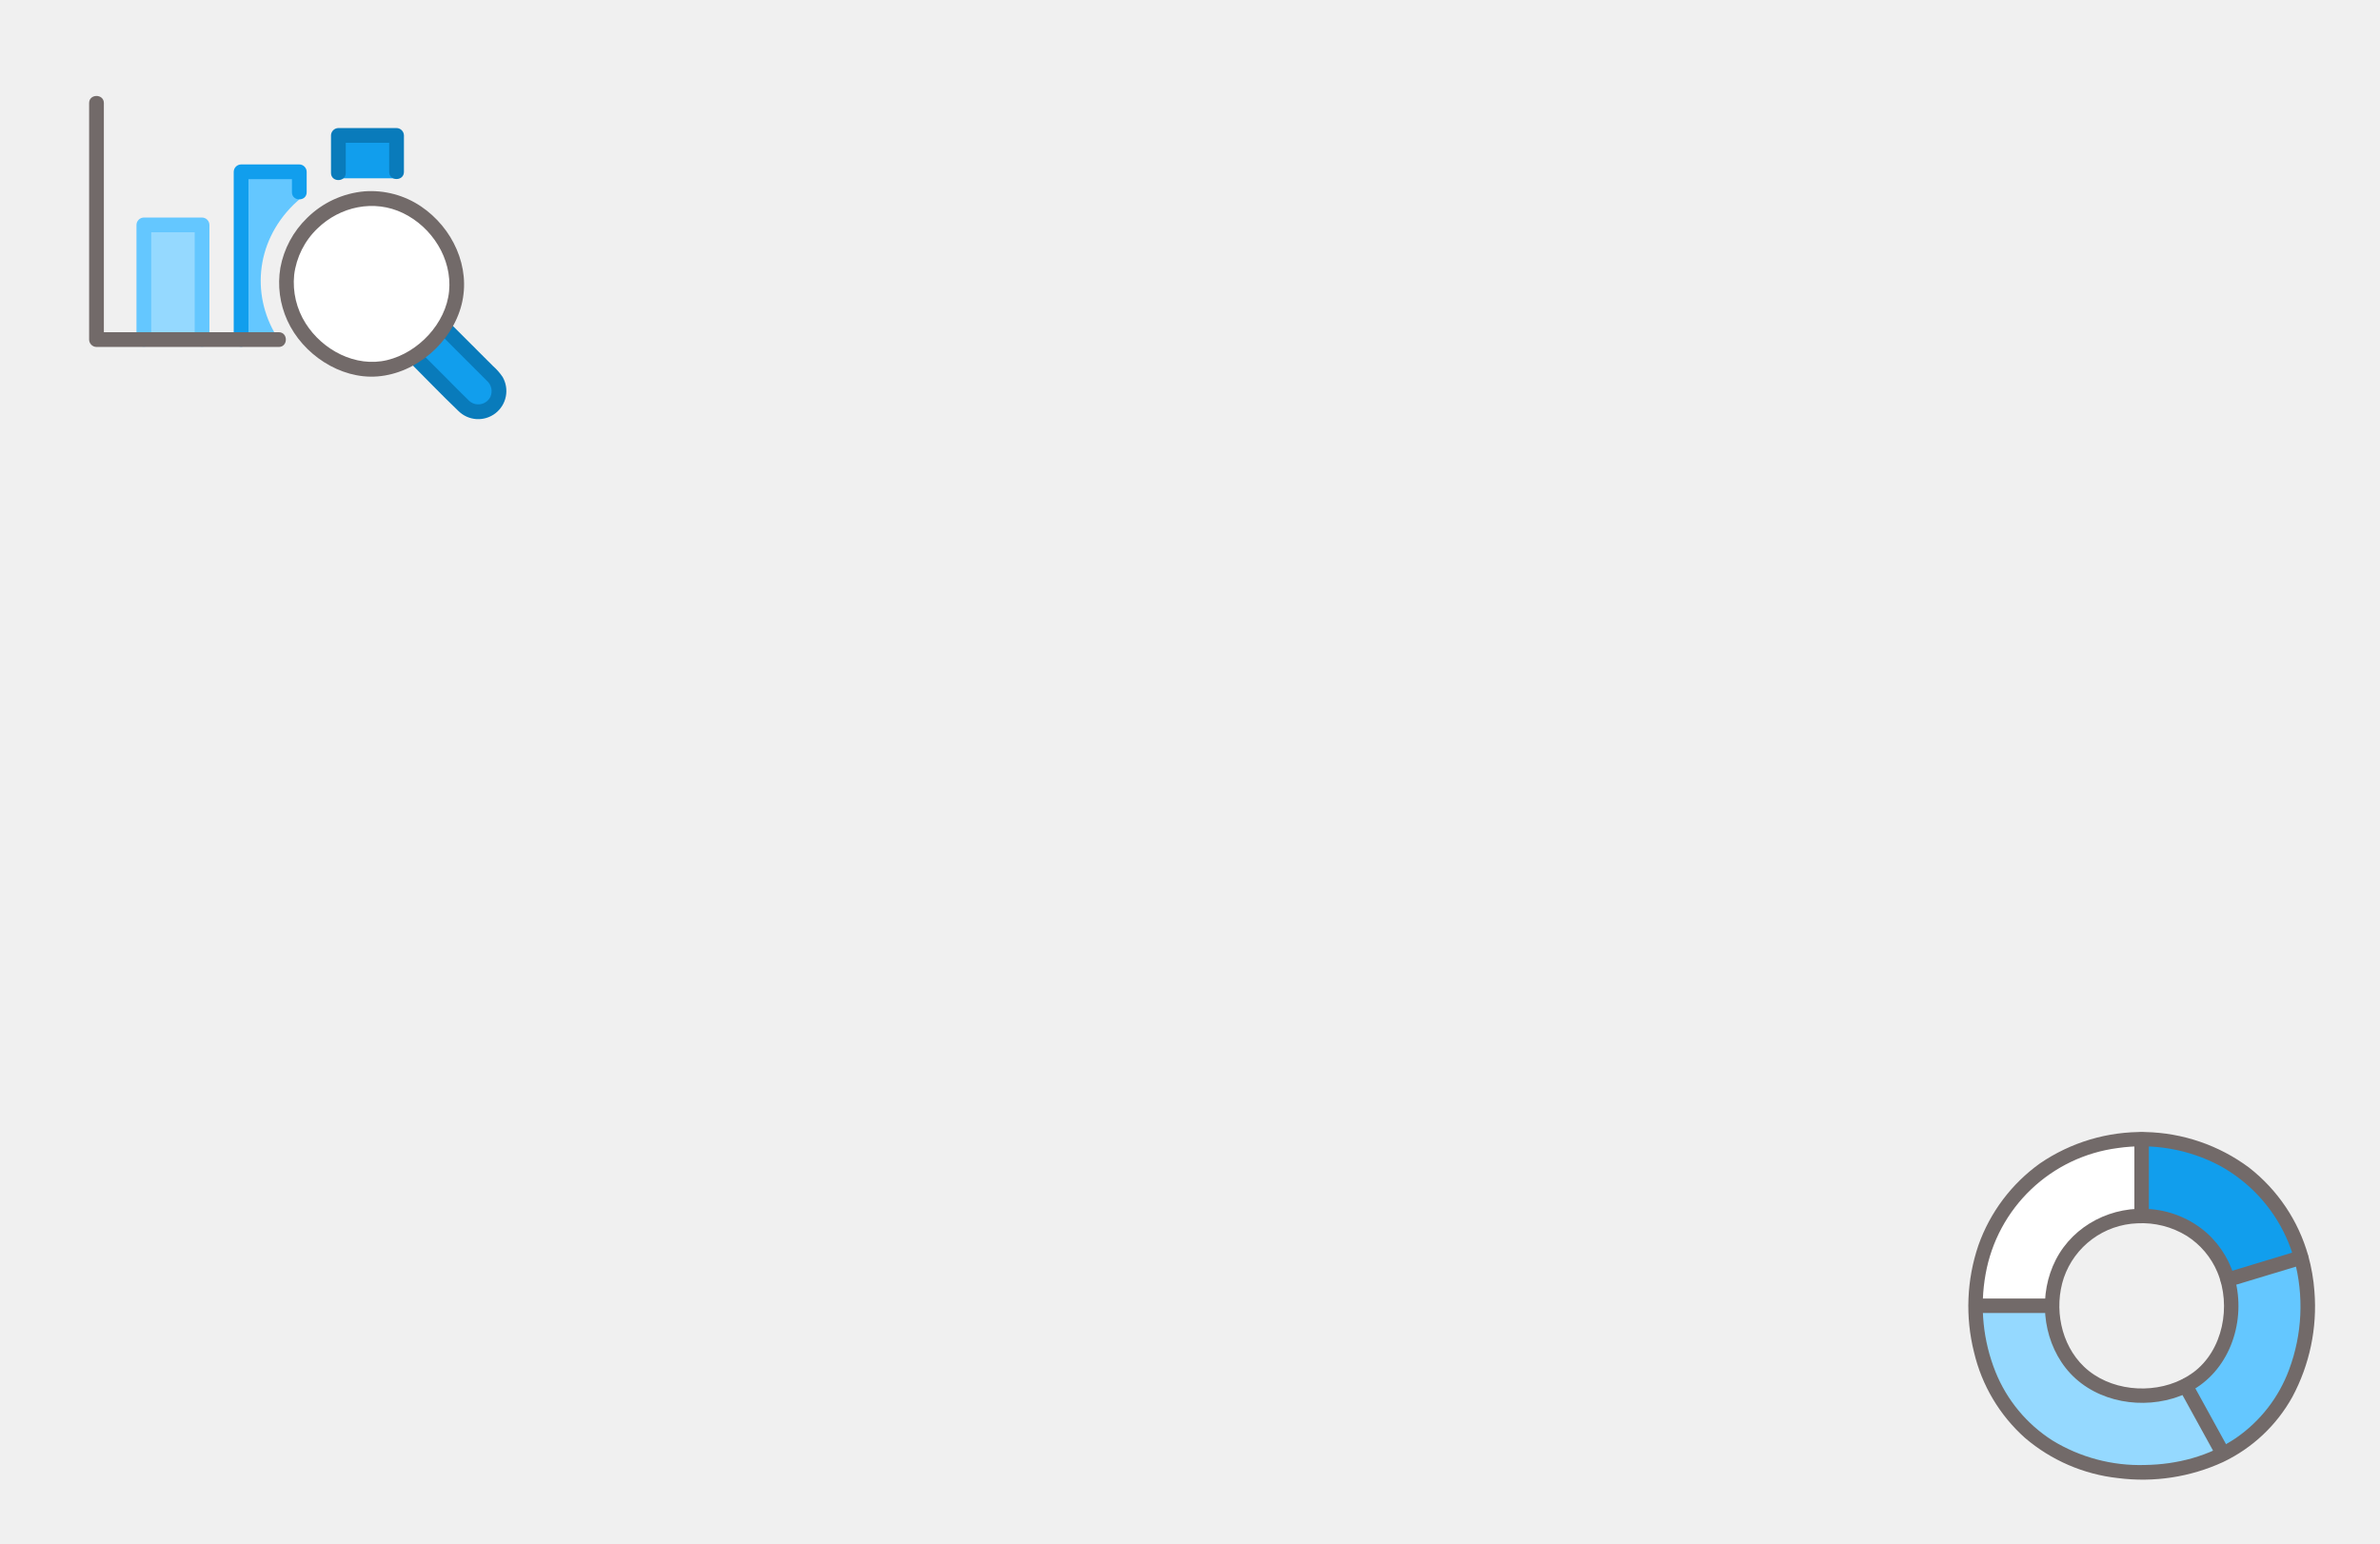
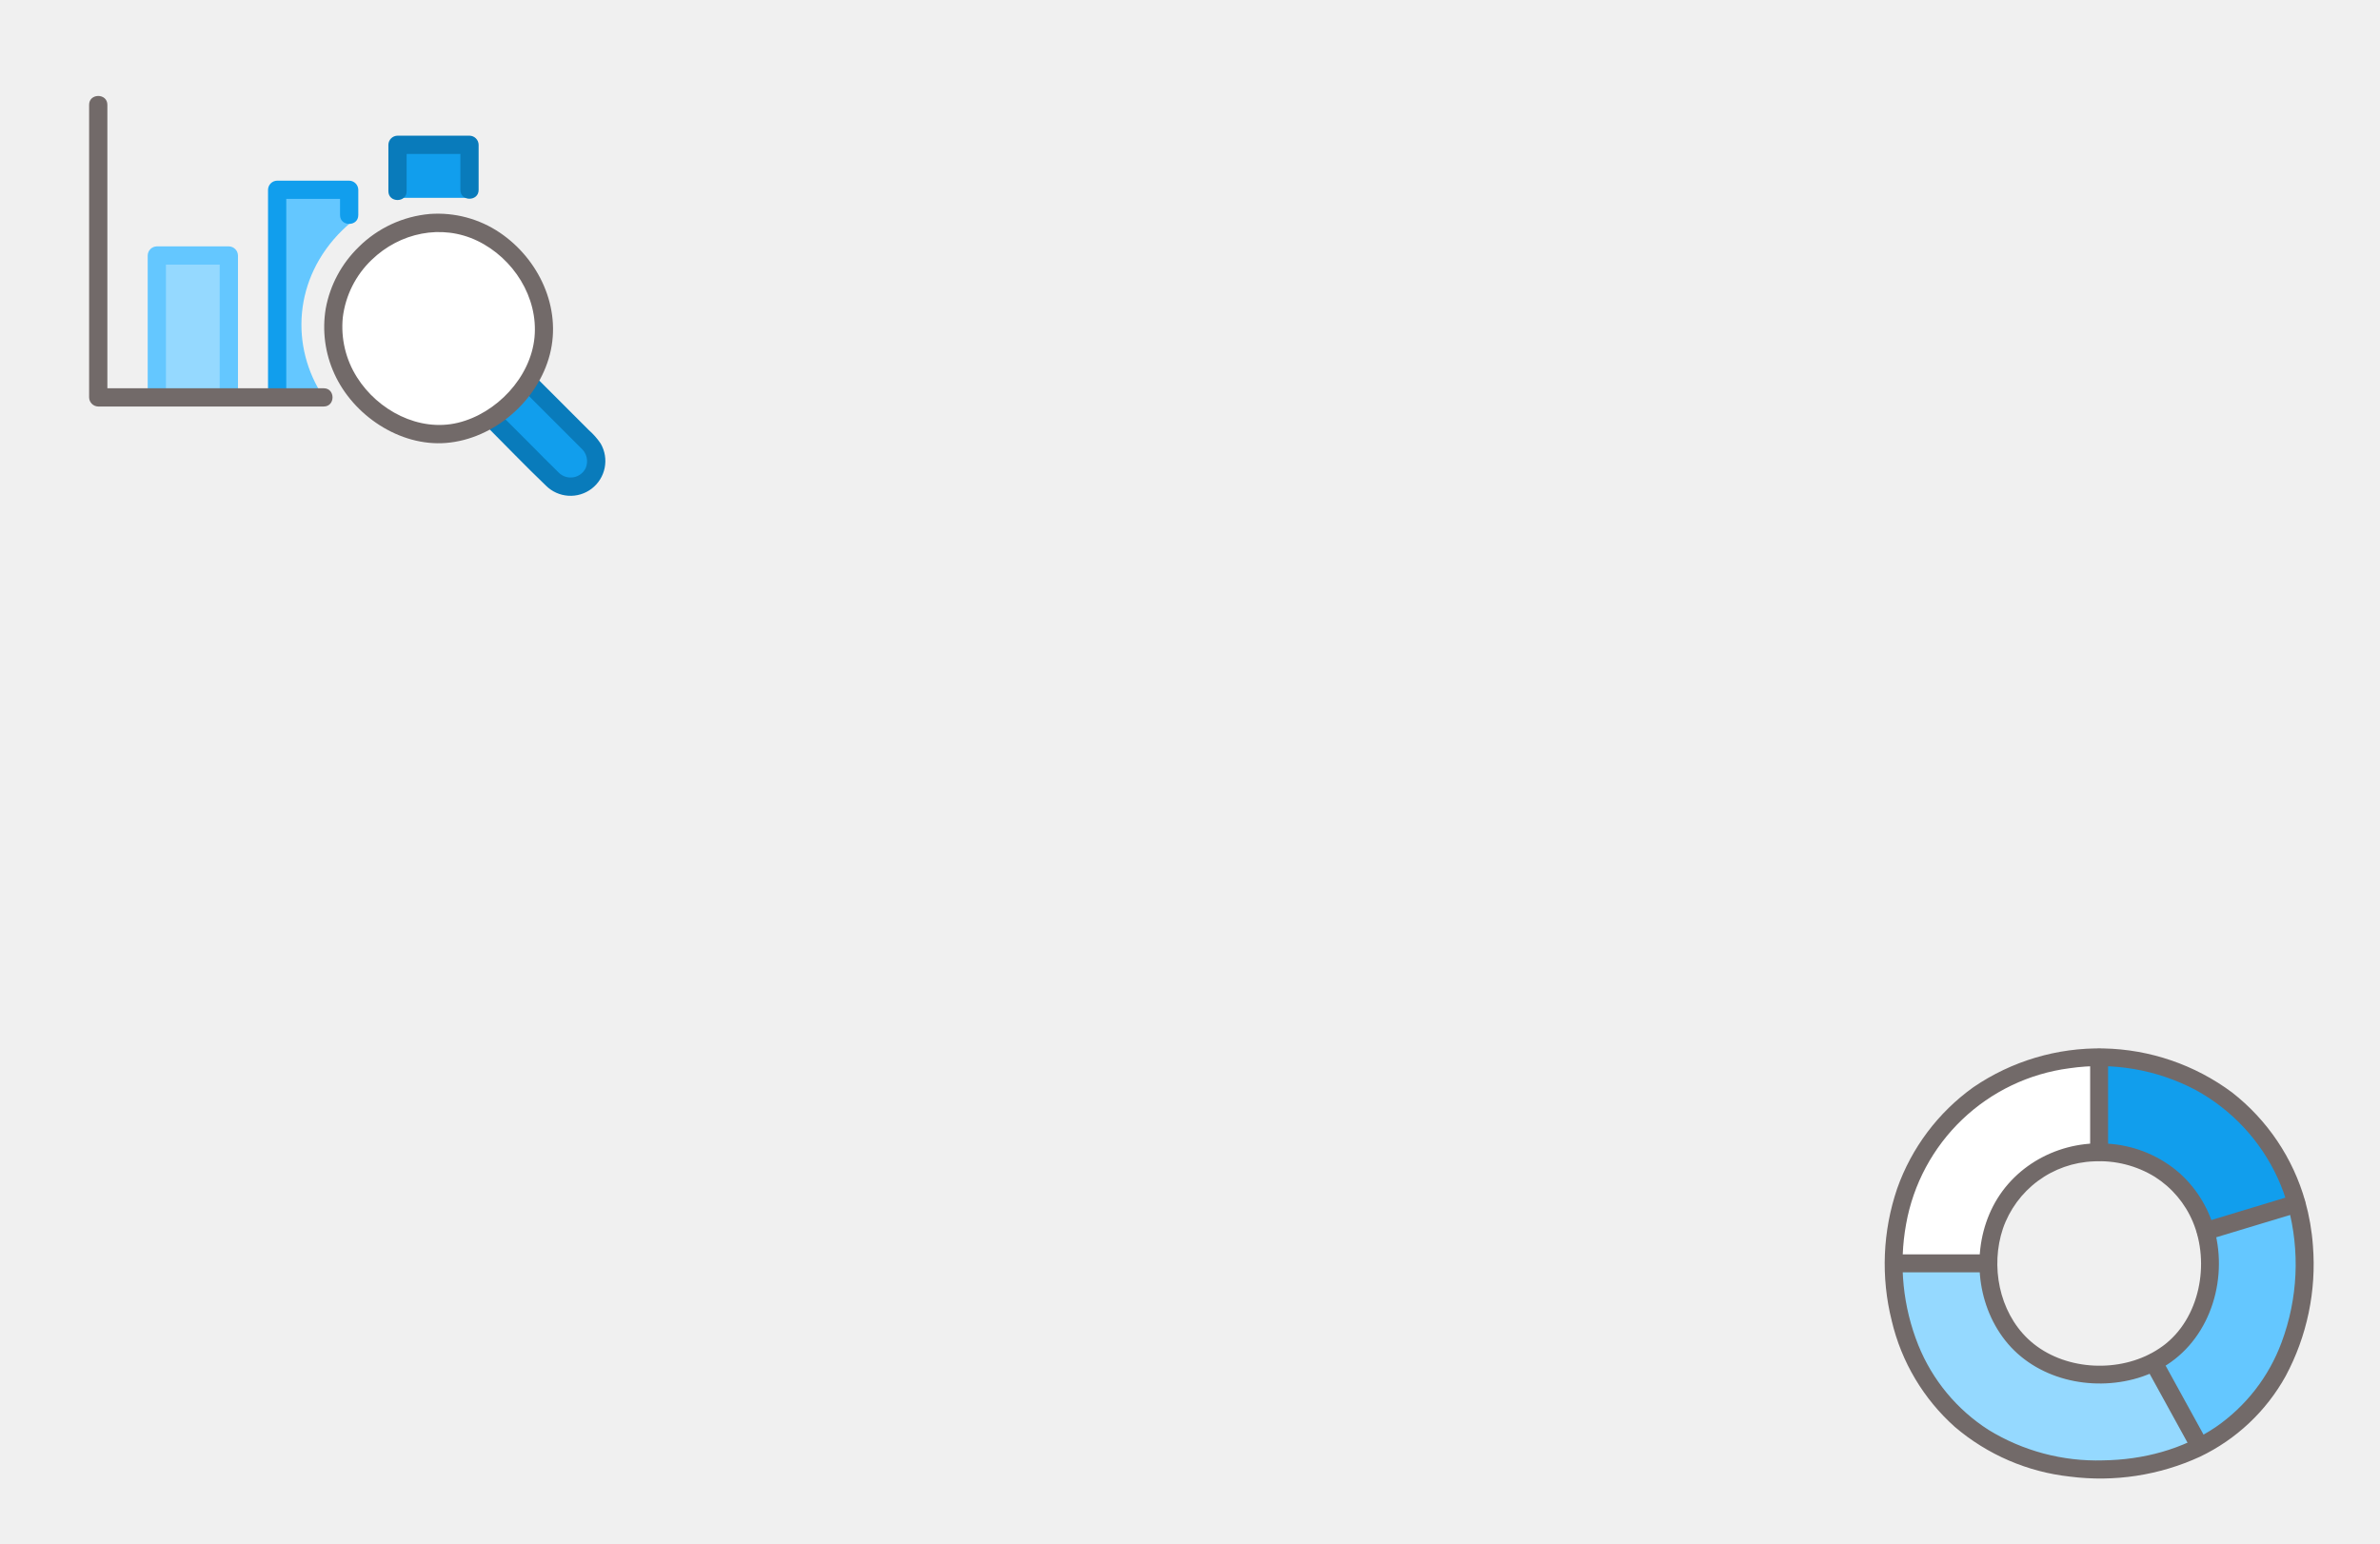
<svg xmlns="http://www.w3.org/2000/svg" width="370" height="240" viewBox="0 0 370 240" fill="none">
-   <path d="M45.673 31.785C45.954 31.51 46.242 31.251 46.533 30.999V26.711H37.481V52.798H43.333C39.084 46.438 39.515 37.83 45.673 31.785Z" fill="#64C7FF" />
-   <path d="M38.628 52.797V26.711L37.481 27.858H46.53L45.384 26.711V29.889C45.384 31.365 47.677 31.367 47.677 29.889V26.711C47.672 26.408 47.55 26.119 47.336 25.905C47.122 25.691 46.833 25.569 46.53 25.564H37.481C37.179 25.569 36.89 25.691 36.675 25.905C36.462 26.119 36.339 26.408 36.335 26.711V52.797C36.335 54.273 38.628 54.276 38.628 52.797Z" fill="#119EED" />
-   <path d="M22.362 52.798V34.968H31.411V52.798" fill="#95D9FF" />
-   <path d="M23.509 52.798V34.968L22.362 36.115H31.411L30.265 34.968V52.798C30.265 54.273 32.558 54.276 32.558 52.798V34.968C32.553 34.666 32.431 34.376 32.217 34.162C32.003 33.948 31.714 33.826 31.411 33.822H22.362C22.06 33.826 21.77 33.948 21.556 34.162C21.342 34.376 21.22 34.666 21.216 34.968V52.798C21.216 54.273 23.509 54.276 23.509 52.798Z" fill="#64C7FF" />
-   <path d="M52.603 22.602V21.058H61.648V27.72H52.603V22.602Z" fill="#119EED" />
-   <path d="M53.751 26.889V21.057L52.605 22.204H61.65L60.502 21.057V26.726C60.502 28.202 62.796 28.204 62.796 26.726V21.057C62.792 20.754 62.669 20.465 62.455 20.251C62.241 20.037 61.952 19.915 61.65 19.911H52.605C52.302 19.915 52.013 20.037 51.798 20.251C51.584 20.465 51.462 20.754 51.458 21.057V26.889C51.458 28.365 53.751 28.367 53.751 26.889Z" fill="#097BBB" />
-   <path d="M13.854 16.027V52.797C13.859 53.1 13.981 53.389 14.195 53.603C14.409 53.817 14.698 53.939 15.001 53.944H43.333C44.808 53.944 44.811 51.651 43.333 51.651H15.001L16.148 52.797V16.027C16.148 14.552 13.854 14.55 13.854 16.027Z" fill="#726A69" />
-   <path d="M68.975 50.861L76.639 58.525C77.231 59.132 77.561 59.949 77.555 60.798C77.55 61.647 77.21 62.46 76.61 63.059C76.009 63.659 75.196 63.999 74.347 64.003C73.498 64.008 72.682 63.678 72.075 63.085L64.394 55.404" fill="#119EED" />
-   <path d="M68.164 51.672C70.663 54.171 73.162 56.67 75.661 59.17C76.015 59.472 76.262 59.879 76.368 60.332C76.473 60.785 76.431 61.26 76.247 61.687C76.1 61.988 75.883 62.249 75.614 62.45C75.346 62.65 75.033 62.784 74.702 62.839C74.372 62.895 74.033 62.871 73.713 62.769C73.394 62.667 73.103 62.491 72.866 62.255C71.627 61.06 70.43 59.818 69.213 58.602L65.204 54.593C64.159 53.549 62.537 55.17 63.583 56.215C66.139 58.772 68.647 61.394 71.258 63.891C72.01 64.639 73.007 65.09 74.065 65.158C75.123 65.226 76.17 64.908 77.01 64.263C77.851 63.617 78.429 62.688 78.636 61.648C78.844 60.608 78.667 59.529 78.138 58.61C77.716 57.982 77.214 57.411 76.645 56.912L74.242 54.509L69.784 50.051C68.739 49.006 67.118 50.627 68.162 51.672H68.164Z" fill="#097BBB" />
-   <path d="M48.546 34.707C49.747 33.479 51.183 32.506 52.769 31.845C54.354 31.184 56.057 30.849 57.774 30.859C59.492 30.87 61.19 31.226 62.767 31.906C64.344 32.587 65.769 33.578 66.955 34.82C72.44 40.409 72.326 48.074 66.898 53.404C61.261 58.938 53.768 58.668 48.318 53.117C47.096 51.908 46.131 50.466 45.479 48.877C44.826 47.287 44.501 45.582 44.523 43.864C44.544 42.145 44.911 40.449 45.602 38.876C46.293 37.302 47.294 35.885 48.546 34.707Z" fill="white" />
-   <path d="M49.355 35.518C52.886 32.096 58.15 30.956 62.653 33.13C67.156 35.303 70.309 40.221 69.816 45.28C69.326 50.296 65.033 54.815 60.208 55.984C55.296 57.174 50.138 54.434 47.516 50.276C46.095 48.037 45.466 45.386 45.73 42.747C46.069 39.991 47.35 37.437 49.355 35.516C50.404 34.474 48.782 32.852 47.734 33.895C45.58 35.979 44.13 38.684 43.587 41.632C43.122 44.412 43.5 47.267 44.672 49.831C47.038 55.062 52.88 58.992 58.697 58.525C64.729 58.044 70.258 53.228 71.752 47.382C73.246 41.527 70.362 35.411 65.457 32.095C62.875 30.352 59.783 29.526 56.676 29.748C53.303 30.042 50.139 31.508 47.734 33.892C46.673 34.925 48.295 36.546 49.355 35.518Z" fill="#726A69" />
-   <path d="M357.753 195.508C358.421 197.872 358.758 200.317 358.755 202.774C358.755 213.454 353.839 221.899 345.605 226.059L345.488 225.825C344.576 224.162 342.214 219.876 339.772 215.435C344.209 213.193 346.858 208.635 346.858 202.881C346.86 201.557 346.677 200.239 346.314 198.967C351.143 197.512 355.843 196.086 357.753 195.508Z" fill="#64C7FF" />
-   <path d="M345.487 225.827L345.603 226.061C341.668 227.996 337.33 228.97 332.945 228.904C317.989 228.904 307.249 218.359 307.141 203.013H319.039C319.094 211.286 324.888 216.972 332.945 216.972C335.31 217.008 337.649 216.482 339.771 215.438C342.212 219.878 344.575 224.163 345.487 225.827Z" fill="#95D9FF" />
-   <path d="M332.942 177.125V189.057C331.113 189.022 329.296 189.355 327.598 190.036C325.9 190.717 324.356 191.733 323.059 193.023C321.762 194.312 320.737 195.85 320.046 197.544C319.355 199.238 319.012 201.053 319.036 202.882C319.036 202.926 319.036 202.968 319.041 203.012H307.141C307.138 202.934 307.138 202.852 307.138 202.774C307.138 188.941 317.687 177.13 332.942 177.125Z" fill="white" />
-   <path d="M357.752 195.508C355.842 196.086 351.142 197.512 346.312 198.968C344.714 193.304 339.663 189.057 332.946 189.057H332.941V177.125H332.946C345.407 177.125 354.78 185.001 357.752 195.508Z" fill="#119EED" />
-   <path d="M307.142 204.14H319.039C320.489 204.14 320.491 201.887 319.039 201.887H307.142C305.693 201.887 305.69 204.14 307.142 204.14Z" fill="#726A69" />
-   <path d="M331.815 177.125V189.057C331.815 190.507 334.068 190.509 334.068 189.057V177.125C334.068 175.675 331.815 175.674 331.815 177.125Z" fill="#726A69" />
-   <path d="M346.613 200.054C350.428 198.905 354.24 197.751 358.053 196.594C359.436 196.174 358.846 194 357.454 194.422C353.641 195.579 349.828 196.733 346.014 197.882C344.63 198.3 345.22 200.474 346.613 200.054Z" fill="#726A69" />
-   <path d="M338.8 216.005C340.704 219.469 342.609 222.933 344.517 226.395C345.214 227.667 347.16 226.531 346.462 225.259C344.562 221.792 342.657 218.329 340.747 214.868C340.048 213.598 338.103 214.733 338.802 216.005H338.8Z" fill="#726A69" />
-   <path d="M339.203 214.462C334.42 216.853 327.904 216.225 323.99 212.492C320.363 209.034 319.279 203.352 320.852 198.651C321.68 196.257 323.212 194.17 325.246 192.661C327.281 191.152 329.724 190.294 332.255 190.197C334.964 190.047 337.654 190.729 339.964 192.154C342.088 193.507 343.749 195.477 344.722 197.799C346.898 202.982 345.618 209.958 340.957 213.391C340.402 213.795 339.815 214.154 339.203 214.464C337.913 215.126 339.052 217.07 340.34 216.409C346.438 213.28 349.078 205.916 347.587 199.402C346.912 196.422 345.329 193.724 343.057 191.68C340.666 189.589 337.678 188.305 334.516 188.01C328.472 187.393 322.41 190.396 319.604 195.856C316.894 201.134 317.446 207.983 321.12 212.671C324.985 217.606 331.947 219.17 337.821 217.417C338.687 217.155 339.53 216.818 340.338 216.409C341.637 215.761 340.498 213.817 339.203 214.462Z" fill="#726A69" />
-   <path d="M358.838 195.209C357.308 189.791 354.09 185.003 349.652 181.539C344.975 178.058 339.328 176.124 333.499 176.006C327.67 175.888 321.95 177.593 317.136 180.882C312.718 184.047 309.378 188.49 307.567 193.614C305.743 198.973 305.506 204.745 306.885 210.235C308.097 215.389 310.866 220.044 314.816 223.569C318.899 227.054 323.937 229.228 329.273 229.81C334.847 230.524 340.51 229.659 345.616 227.312C350.173 225.137 353.936 221.593 356.383 217.176C359.069 212.156 360.258 206.471 359.808 200.795C359.671 198.905 359.346 197.033 358.837 195.208C358.447 193.814 356.274 194.406 356.666 195.807C358.196 201.462 357.917 207.454 355.868 212.942C354.273 217.26 351.382 220.98 347.591 223.59C343.422 226.41 338.45 227.699 333.443 227.772C328.384 227.923 323.391 226.597 319.074 223.957C315.087 221.412 311.995 217.687 310.227 213.3C308.29 208.471 307.758 203.193 308.69 198.075C309.586 193.056 312.057 188.453 315.745 184.933C319.432 181.413 324.145 179.159 329.2 178.498C334.647 177.701 340.206 178.656 345.074 181.227C349.609 183.709 353.223 187.587 355.378 192.287C355.897 193.425 356.327 194.602 356.665 195.806C357.065 197.198 359.238 196.607 358.838 195.209Z" fill="#726A69" />
+   <path d="M53.222 35.787C53.569 35.446 53.925 35.125 54.286 34.814V29.509H43.087V61.784H50.327C45.07 53.916 45.602 43.265 53.222 35.787Z" fill="#64C7FF" />
+   <path d="M44.505 61.784V29.508L43.087 30.927H54.282L52.863 29.508V33.441C52.863 35.266 55.701 35.27 55.701 33.441V29.508C55.695 29.134 55.544 28.776 55.279 28.511C55.014 28.246 54.657 28.095 54.282 28.09H43.087C42.712 28.095 42.354 28.246 42.089 28.511C41.825 28.776 41.673 29.134 41.668 29.508V61.784C41.668 63.61 44.505 63.612 44.505 61.784Z" fill="#119EED" />
+   <path d="M24.381 61.784V39.725H35.576V61.784" fill="#95D9FF" />
+   <path d="M25.799 61.784V39.725L24.381 41.143H35.576L34.157 39.725V61.784C34.157 63.61 36.995 63.613 36.995 61.784V39.725C36.989 39.35 36.838 38.992 36.573 38.727C36.308 38.463 35.95 38.311 35.576 38.306H24.381C24.006 38.311 23.648 38.462 23.383 38.727C23.118 38.992 22.967 39.35 22.962 39.725V61.784C22.962 63.61 25.799 63.613 25.799 61.784Z" fill="#64C7FF" />
+   <path d="M61.797 24.424V22.514H72.988V30.757H61.797V24.424Z" fill="#119EED" />
+   <path d="M63.217 29.729V22.513L61.798 23.932H72.99L71.57 22.513V29.527C71.57 31.353 74.408 31.356 74.408 29.527V22.513C74.403 22.139 74.251 21.781 73.986 21.516C73.722 21.251 73.364 21.1 72.99 21.095H61.798C61.424 21.1 61.066 21.251 60.801 21.516C60.536 21.781 60.385 22.139 60.38 22.513V29.729C60.38 31.555 63.217 31.558 63.217 29.729Z" fill="#097BBB" />
+   <path d="M13.854 16.29V61.783C13.86 62.158 14.011 62.516 14.276 62.781C14.541 63.045 14.898 63.197 15.273 63.202H50.327C52.152 63.202 52.155 60.365 50.327 60.365H15.273L16.692 61.783V16.29C16.692 14.465 13.854 14.462 13.854 16.29Z" fill="#726A69" />
+   <path d="M82.052 59.388L91.535 68.87C92.267 69.621 92.675 70.632 92.668 71.682C92.662 72.733 92.241 73.738 91.498 74.481C90.755 75.223 89.75 75.643 88.699 75.648C87.649 75.654 86.638 75.245 85.887 74.511L76.384 65.008" fill="#119EED" />
+   <path d="M81.049 60.392C84.141 63.483 87.233 66.576 90.325 69.668C90.763 70.042 91.069 70.546 91.199 71.106C91.329 71.667 91.277 72.254 91.05 72.783C90.868 73.156 90.599 73.478 90.266 73.727C89.934 73.975 89.548 74.14 89.138 74.208C88.729 74.277 88.31 74.247 87.915 74.121C87.52 73.996 87.16 73.777 86.866 73.485C85.334 72.007 83.852 70.471 82.346 68.966L77.387 64.006C76.094 62.714 74.087 64.719 75.38 66.012C78.544 69.176 81.646 72.42 84.877 75.51C85.807 76.435 87.041 76.993 88.35 77.077C89.659 77.161 90.954 76.767 91.994 75.969C93.034 75.17 93.749 74.021 94.006 72.735C94.263 71.448 94.044 70.113 93.389 68.976C92.867 68.199 92.246 67.492 91.542 66.875L88.569 63.902L83.053 58.386C81.76 57.093 79.754 59.098 81.047 60.392H81.049Z" fill="#097BBB" />
+   <path d="M56.776 39.401C58.262 37.882 60.039 36.678 62.001 35.86C63.963 35.043 66.069 34.628 68.194 34.641C70.319 34.654 72.42 35.095 74.371 35.937C76.323 36.778 78.085 38.004 79.552 39.541C86.339 46.457 86.198 55.939 79.482 62.534C72.508 69.381 63.237 69.047 56.495 62.179C54.983 60.684 53.788 58.9 52.981 56.933C52.174 54.966 51.772 52.856 51.798 50.73C51.824 48.605 52.279 46.506 53.134 44.559C53.989 42.613 55.228 40.858 56.776 39.401Z" fill="white" />
+   <path d="M57.778 40.405C62.146 36.171 68.658 34.76 74.23 37.45C79.801 40.139 83.703 46.223 83.092 52.483C82.487 58.689 77.175 64.28 71.205 65.726C65.128 67.198 58.745 63.809 55.502 58.664C53.743 55.894 52.966 52.613 53.293 49.348C53.712 45.939 55.296 42.778 57.778 40.403C59.075 39.114 57.069 37.107 55.772 38.397C53.107 40.975 51.313 44.322 50.641 47.969C50.065 51.408 50.533 54.941 51.983 58.113C54.911 64.585 62.139 69.448 69.336 68.87C76.799 68.275 83.64 62.316 85.487 55.084C87.337 47.839 83.769 40.273 77.699 36.169C74.504 34.014 70.679 32.991 66.835 33.265C62.662 33.629 58.747 35.444 55.772 38.393C54.458 39.671 56.466 41.677 57.778 40.405Z" fill="#726A69" />
+   <path d="M357.031 187.136C357.858 190.061 358.275 193.087 358.271 196.126C358.271 209.34 352.189 219.789 342.001 224.936L341.857 224.646C340.729 222.588 337.805 217.286 334.785 211.791C340.274 209.017 343.552 203.378 343.552 196.258C343.555 194.621 343.328 192.99 342.878 191.416C348.854 189.616 354.669 187.852 357.031 187.136Z" fill="#64C7FF" />
+   <path d="M341.855 224.648L341.999 224.938C337.13 227.332 331.762 228.537 326.338 228.456C307.833 228.456 294.545 215.408 294.411 196.422H309.132C309.201 206.658 316.369 213.692 326.338 213.692C329.263 213.736 332.158 213.086 334.783 211.795C337.803 217.288 340.727 222.59 341.855 224.648Z" fill="#95D9FF" />
+   <path d="M326.334 164.393V179.155C324.071 179.112 321.822 179.523 319.721 180.366C317.621 181.209 315.711 182.466 314.106 184.061C312.501 185.657 311.233 187.56 310.378 189.655C309.523 191.751 309.098 193.997 309.129 196.26C309.129 196.314 309.129 196.366 309.134 196.42H294.412C294.407 196.325 294.407 196.223 294.407 196.127C294.407 179.012 307.459 164.398 326.334 164.393Z" fill="white" />
+   <path d="M357.03 187.136C354.667 187.852 348.852 189.616 342.876 191.418C340.898 184.41 334.65 179.155 326.338 179.155H326.333V164.393H326.338C341.756 164.393 353.353 174.136 357.03 187.136Z" fill="#119EED" />
+   <path d="M294.412 197.816H309.133C310.927 197.816 310.929 195.028 309.133 195.028H294.412C292.62 195.028 292.616 197.816 294.412 197.816Z" fill="#726A69" />
+   <path d="M324.94 164.392V179.155C324.94 180.949 327.727 180.951 327.727 179.155V164.392C327.727 162.598 324.94 162.596 324.94 164.392Z" fill="#726A69" />
+   <path d="M343.249 192.761C347.968 191.339 352.686 189.912 357.402 188.48C359.114 187.961 358.385 185.271 356.662 185.792C351.944 187.225 347.227 188.652 342.508 190.074C340.795 190.591 341.525 193.281 343.249 192.761Z" fill="#726A69" />
+   <path d="M333.583 212.497C335.937 216.783 338.295 221.068 340.656 225.352C341.518 226.925 343.926 225.52 343.062 223.946C340.711 219.657 338.354 215.372 335.991 211.09C335.126 209.518 332.719 210.922 333.584 212.497H333.583Z" fill="#726A69" />
+   <path d="M334.08 210.588C328.162 213.546 320.1 212.768 315.258 208.15C310.771 203.871 309.429 196.841 311.376 191.025C312.4 188.063 314.295 185.48 316.812 183.614C319.33 181.747 322.352 180.685 325.484 180.566C328.835 180.379 332.164 181.224 335.022 182.986C337.65 184.66 339.704 187.098 340.909 189.971C343.6 196.384 342.017 205.015 336.25 209.262C335.563 209.762 334.838 210.206 334.08 210.59C332.485 211.409 333.893 213.814 335.487 212.996C343.031 209.124 346.298 200.013 344.454 191.955C343.617 188.268 341.659 184.929 338.848 182.4C335.891 179.813 332.193 178.225 328.281 177.86C320.804 177.096 313.303 180.812 309.831 187.566C306.478 194.098 307.161 202.571 311.707 208.372C316.489 214.477 325.102 216.412 332.37 214.244C333.442 213.918 334.485 213.502 335.485 212.996C337.091 212.194 335.682 209.789 334.08 210.588Z" fill="#726A69" />
+   <path d="M358.374 186.766C356.48 180.063 352.499 174.139 347.009 169.853C341.222 165.546 334.235 163.153 327.023 163.007C319.811 162.861 312.734 164.971 306.778 169.041C301.312 172.956 297.179 178.454 294.938 184.793C292.681 191.424 292.389 198.565 294.095 205.358C295.594 211.733 299.02 217.494 303.907 221.855C308.96 226.166 315.192 228.856 321.795 229.577C328.691 230.46 335.697 229.39 342.015 226.485C347.652 223.794 352.309 219.41 355.336 213.945C358.66 207.734 360.131 200.7 359.573 193.678C359.405 191.34 359.003 189.024 358.373 186.765C357.89 185.04 355.201 185.773 355.686 187.506C357.58 194.503 357.234 201.916 354.699 208.706C352.725 214.049 349.149 218.651 344.458 221.881C339.301 225.369 333.148 226.964 326.954 227.055C320.695 227.242 314.517 225.602 309.175 222.335C304.243 219.186 300.417 214.577 298.23 209.15C295.834 203.175 295.174 196.645 296.328 190.312C297.437 184.103 300.494 178.408 305.057 174.052C309.619 169.697 315.45 166.909 321.704 166.09C328.443 165.104 335.322 166.287 341.344 169.468C346.955 172.537 351.427 177.336 354.093 183.151C354.735 184.559 355.267 186.015 355.685 187.505C356.18 189.227 358.869 188.496 358.374 186.766Z" fill="#726A69" />
</svg>
